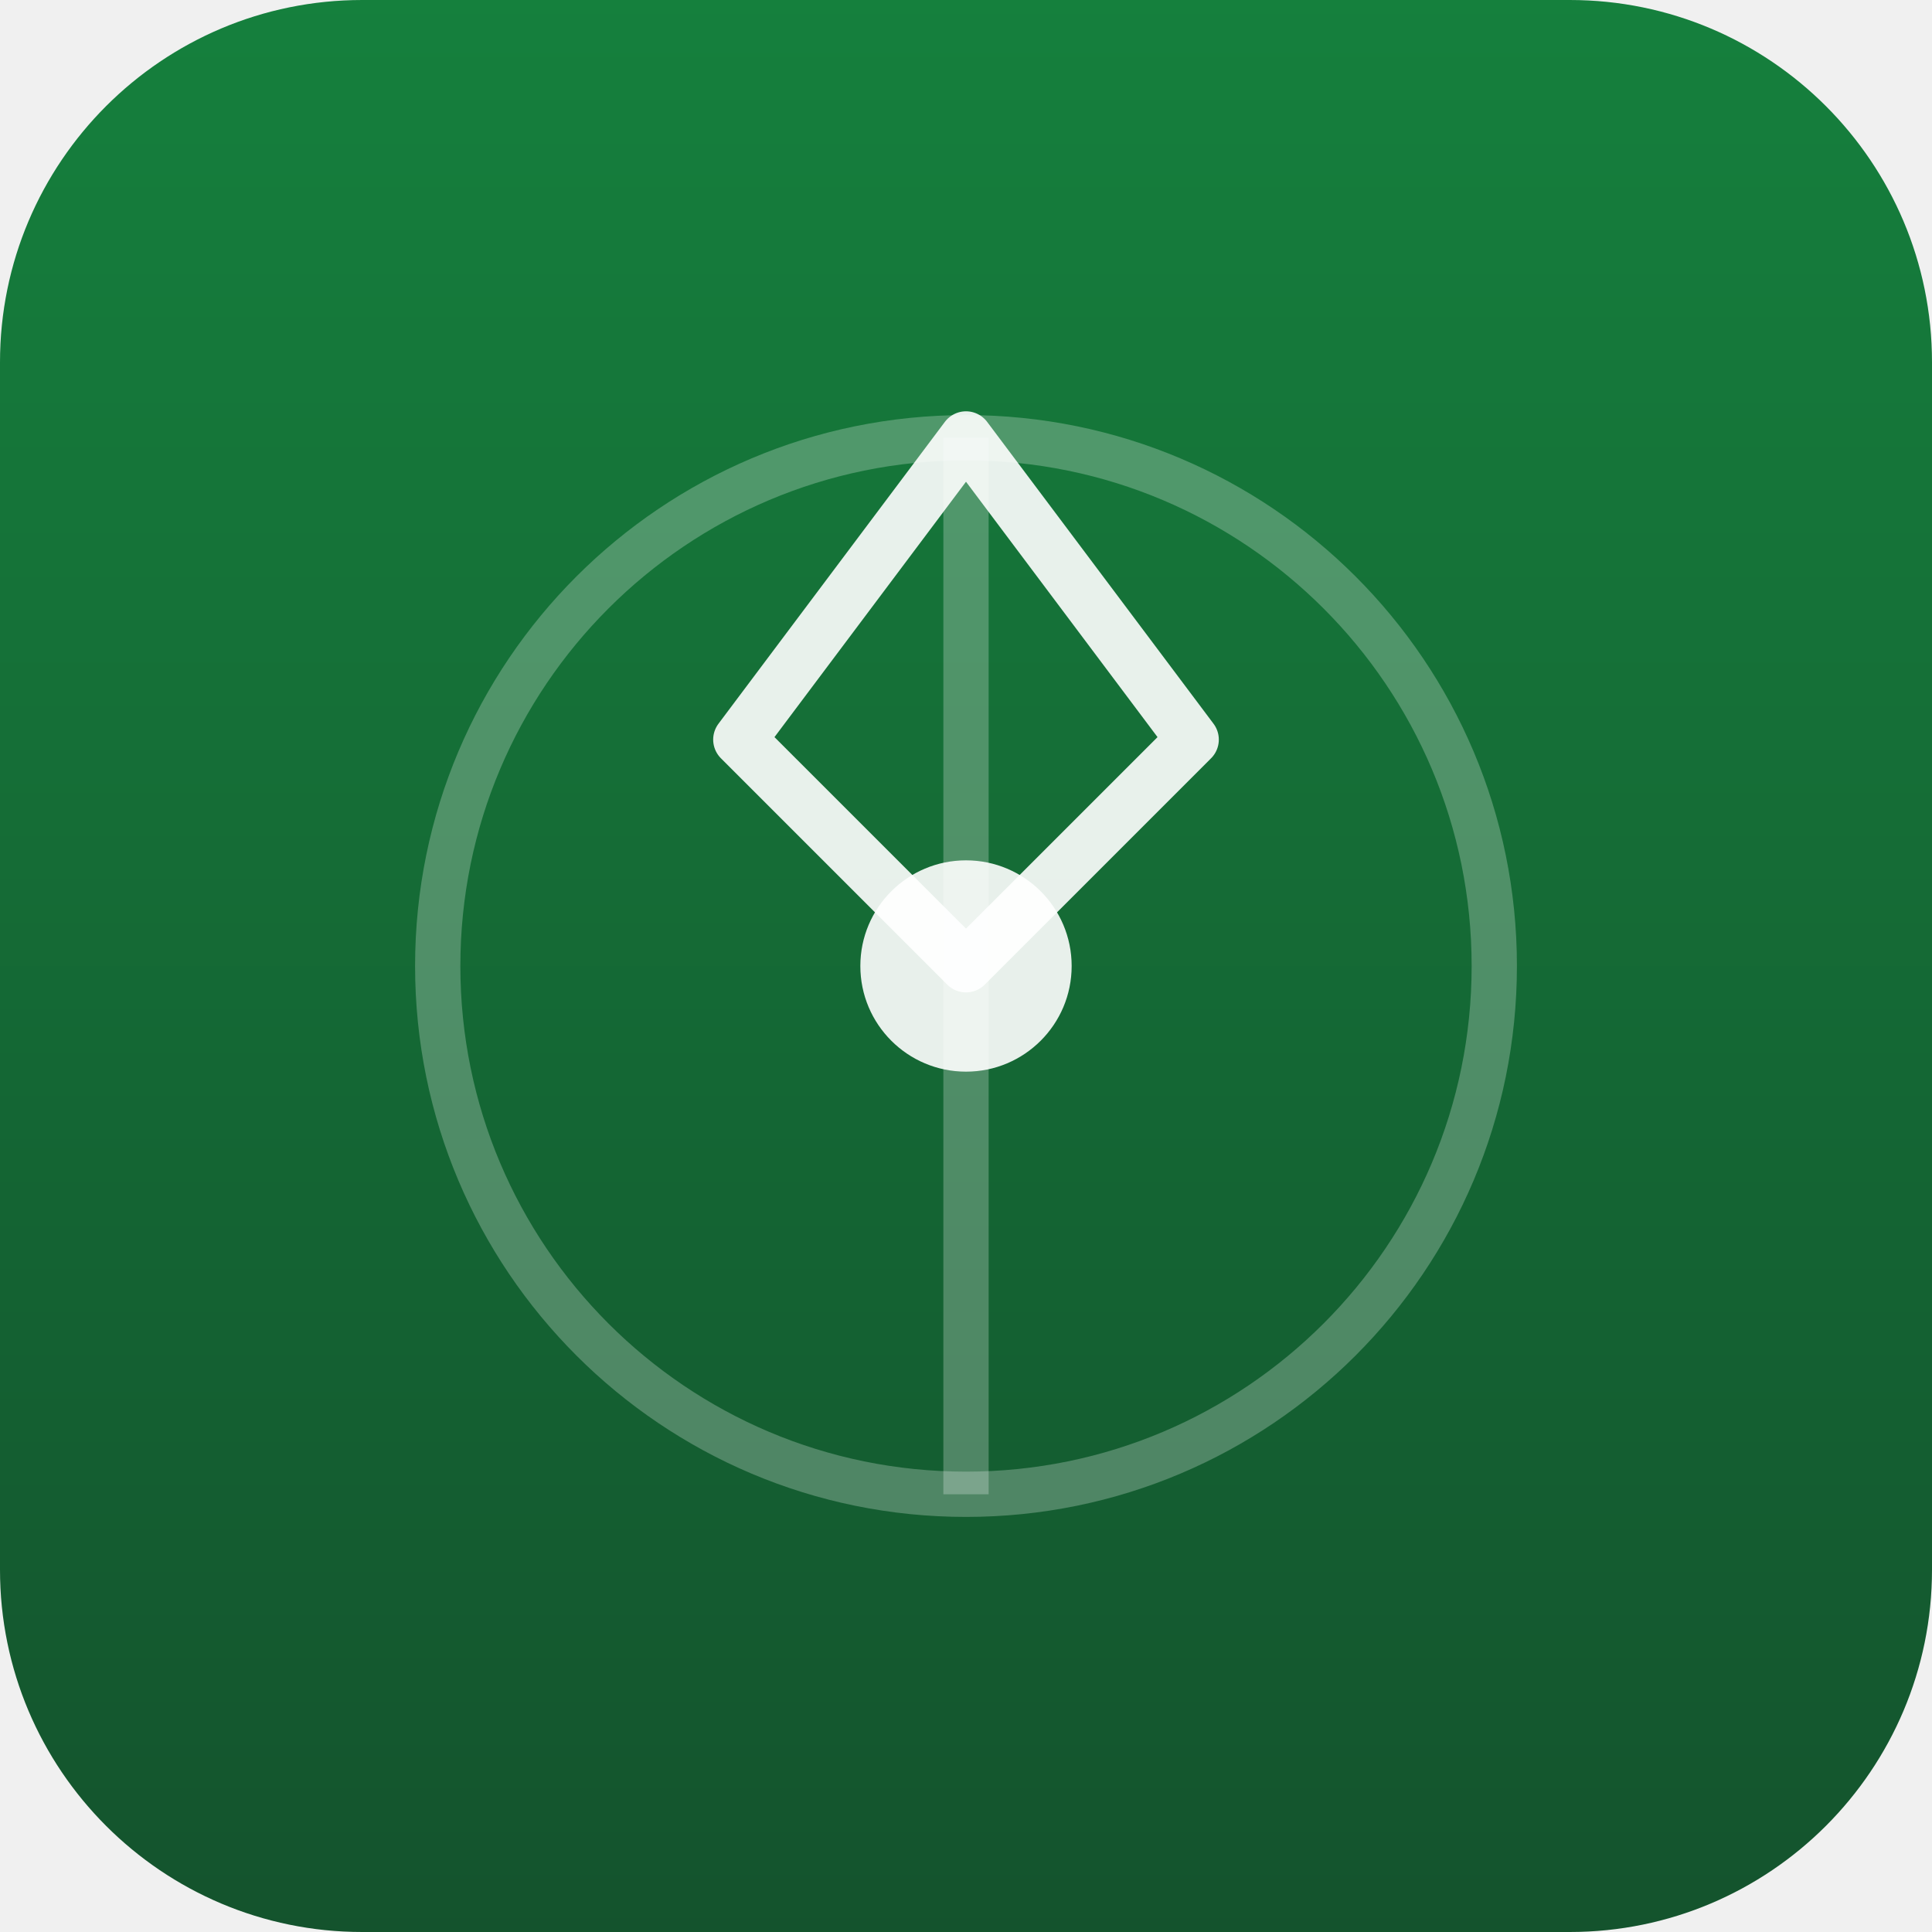
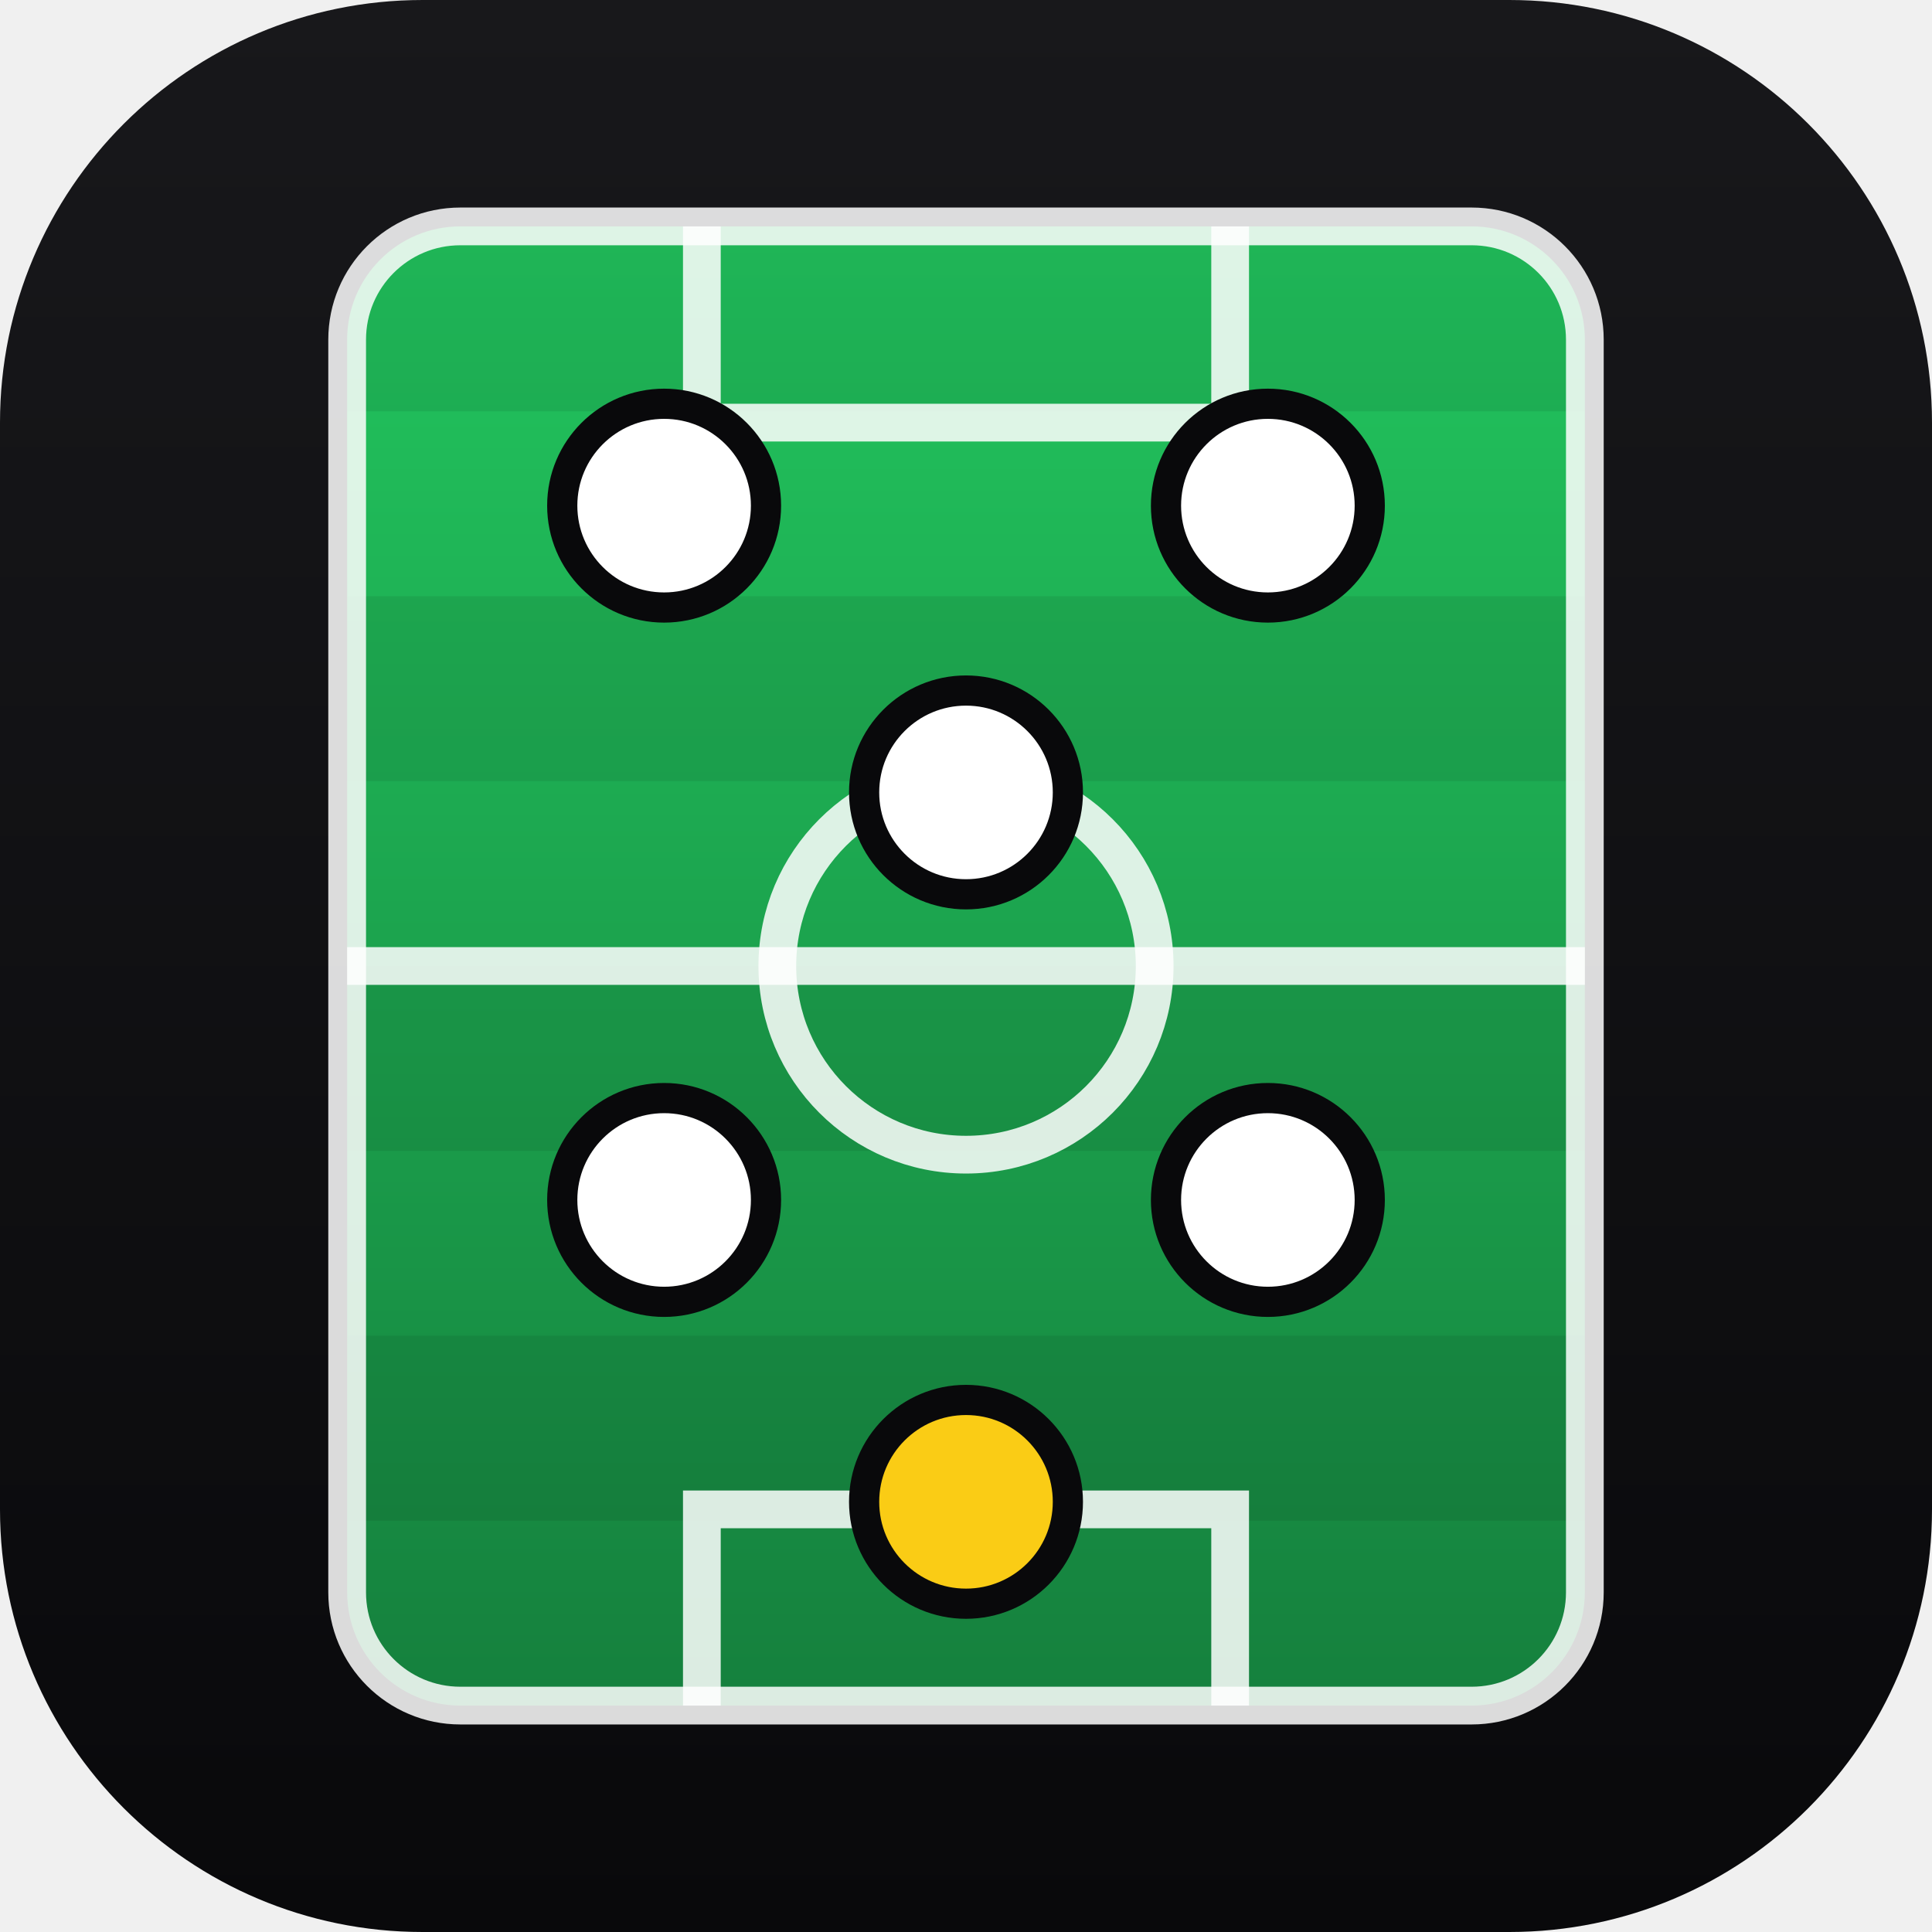
<svg xmlns="http://www.w3.org/2000/svg" viewBox="0 0 512 512">
  <defs>
-     <linearGradient id="pitch" x1="0" y1="0" x2="0" y2="1">
-       <stop offset="0%" stop-color="#15803d" />
-       <stop offset="100%" stop-color="#14532d" />
+     <linearGradient id="bg" x1="0" y1="0" x2="0" y2="1">
+       <stop offset="0" stop-color="#18181b" />
+       <stop offset="1" stop-color="#09090b" />
    </linearGradient>
+     <linearGradient id="grass" x1="0" y1="0" x2="0" y2="1">
+       <stop offset="0" stop-color="#22c55e" />
+       <stop offset="1" stop-color="#15803d" />
+     </linearGradient>
+     <clipPath id="pitchClip">
+       <rect x="92" y="60" width="328" height="392" rx="30" />
+     </clipPath>
  </defs>
-   <rect width="512" height="512" rx="96" fill="url(#pitch)" />
-   <circle cx="256" cy="256" r="140" fill="none" stroke="rgba(255,255,255,0.25)" stroke-width="12" />
-   <circle cx="256" cy="256" r="28" fill="rgba(255,255,255,0.9)" />
-   <path d="M256 116 L256 396" stroke="rgba(255,255,255,0.25)" stroke-width="12" />
-   <path d="M256 116 L196 196 L256 256 L316 196 Z" fill="none" stroke="rgba(255,255,255,0.9)" stroke-width="14" stroke-linejoin="round" />
+   <rect width="512" height="512" rx="112" fill="url(#bg)" />
+   <g clip-path="url(#pitchClip)">
+     <rect x="92" y="60" width="328" height="392" fill="url(#grass)" />
+     <rect x="92" y="60" width="328" height="49" fill="#000" opacity="0.08" />
+     <rect x="92" y="158" width="328" height="49" fill="#000" opacity="0.08" />
+     <rect x="92" y="256" width="328" height="49" fill="#000" opacity="0.08" />
+     <rect x="92" y="354" width="328" height="49" fill="#000" opacity="0.08" />
+   </g>
+   <g fill="none" stroke="#fff" stroke-opacity="0.85" stroke-width="10">
+     <rect x="92" y="60" width="328" height="392" rx="30" />
+     <line x1="92" y1="256" x2="420" y2="256" />
+     <circle cx="256" cy="256" r="50" />
+     <path d="M186 60 V112 H326 V60" />
+     <path d="M186 452 V400 H326 V452" />
+   </g>
+   <g stroke="#09090b" stroke-width="8">
+     <circle cx="256" cy="398" r="27" fill="#facc15" />
+     <circle cx="176" cy="318" r="27" fill="#fff" />
+     <circle cx="336" cy="318" r="27" fill="#fff" />
+     <circle cx="256" cy="210" r="27" fill="#fff" />
+     <circle cx="176" cy="134" r="27" fill="#fff" />
+     <circle cx="336" cy="134" r="27" fill="#fff" />
+   </g>
</svg>
